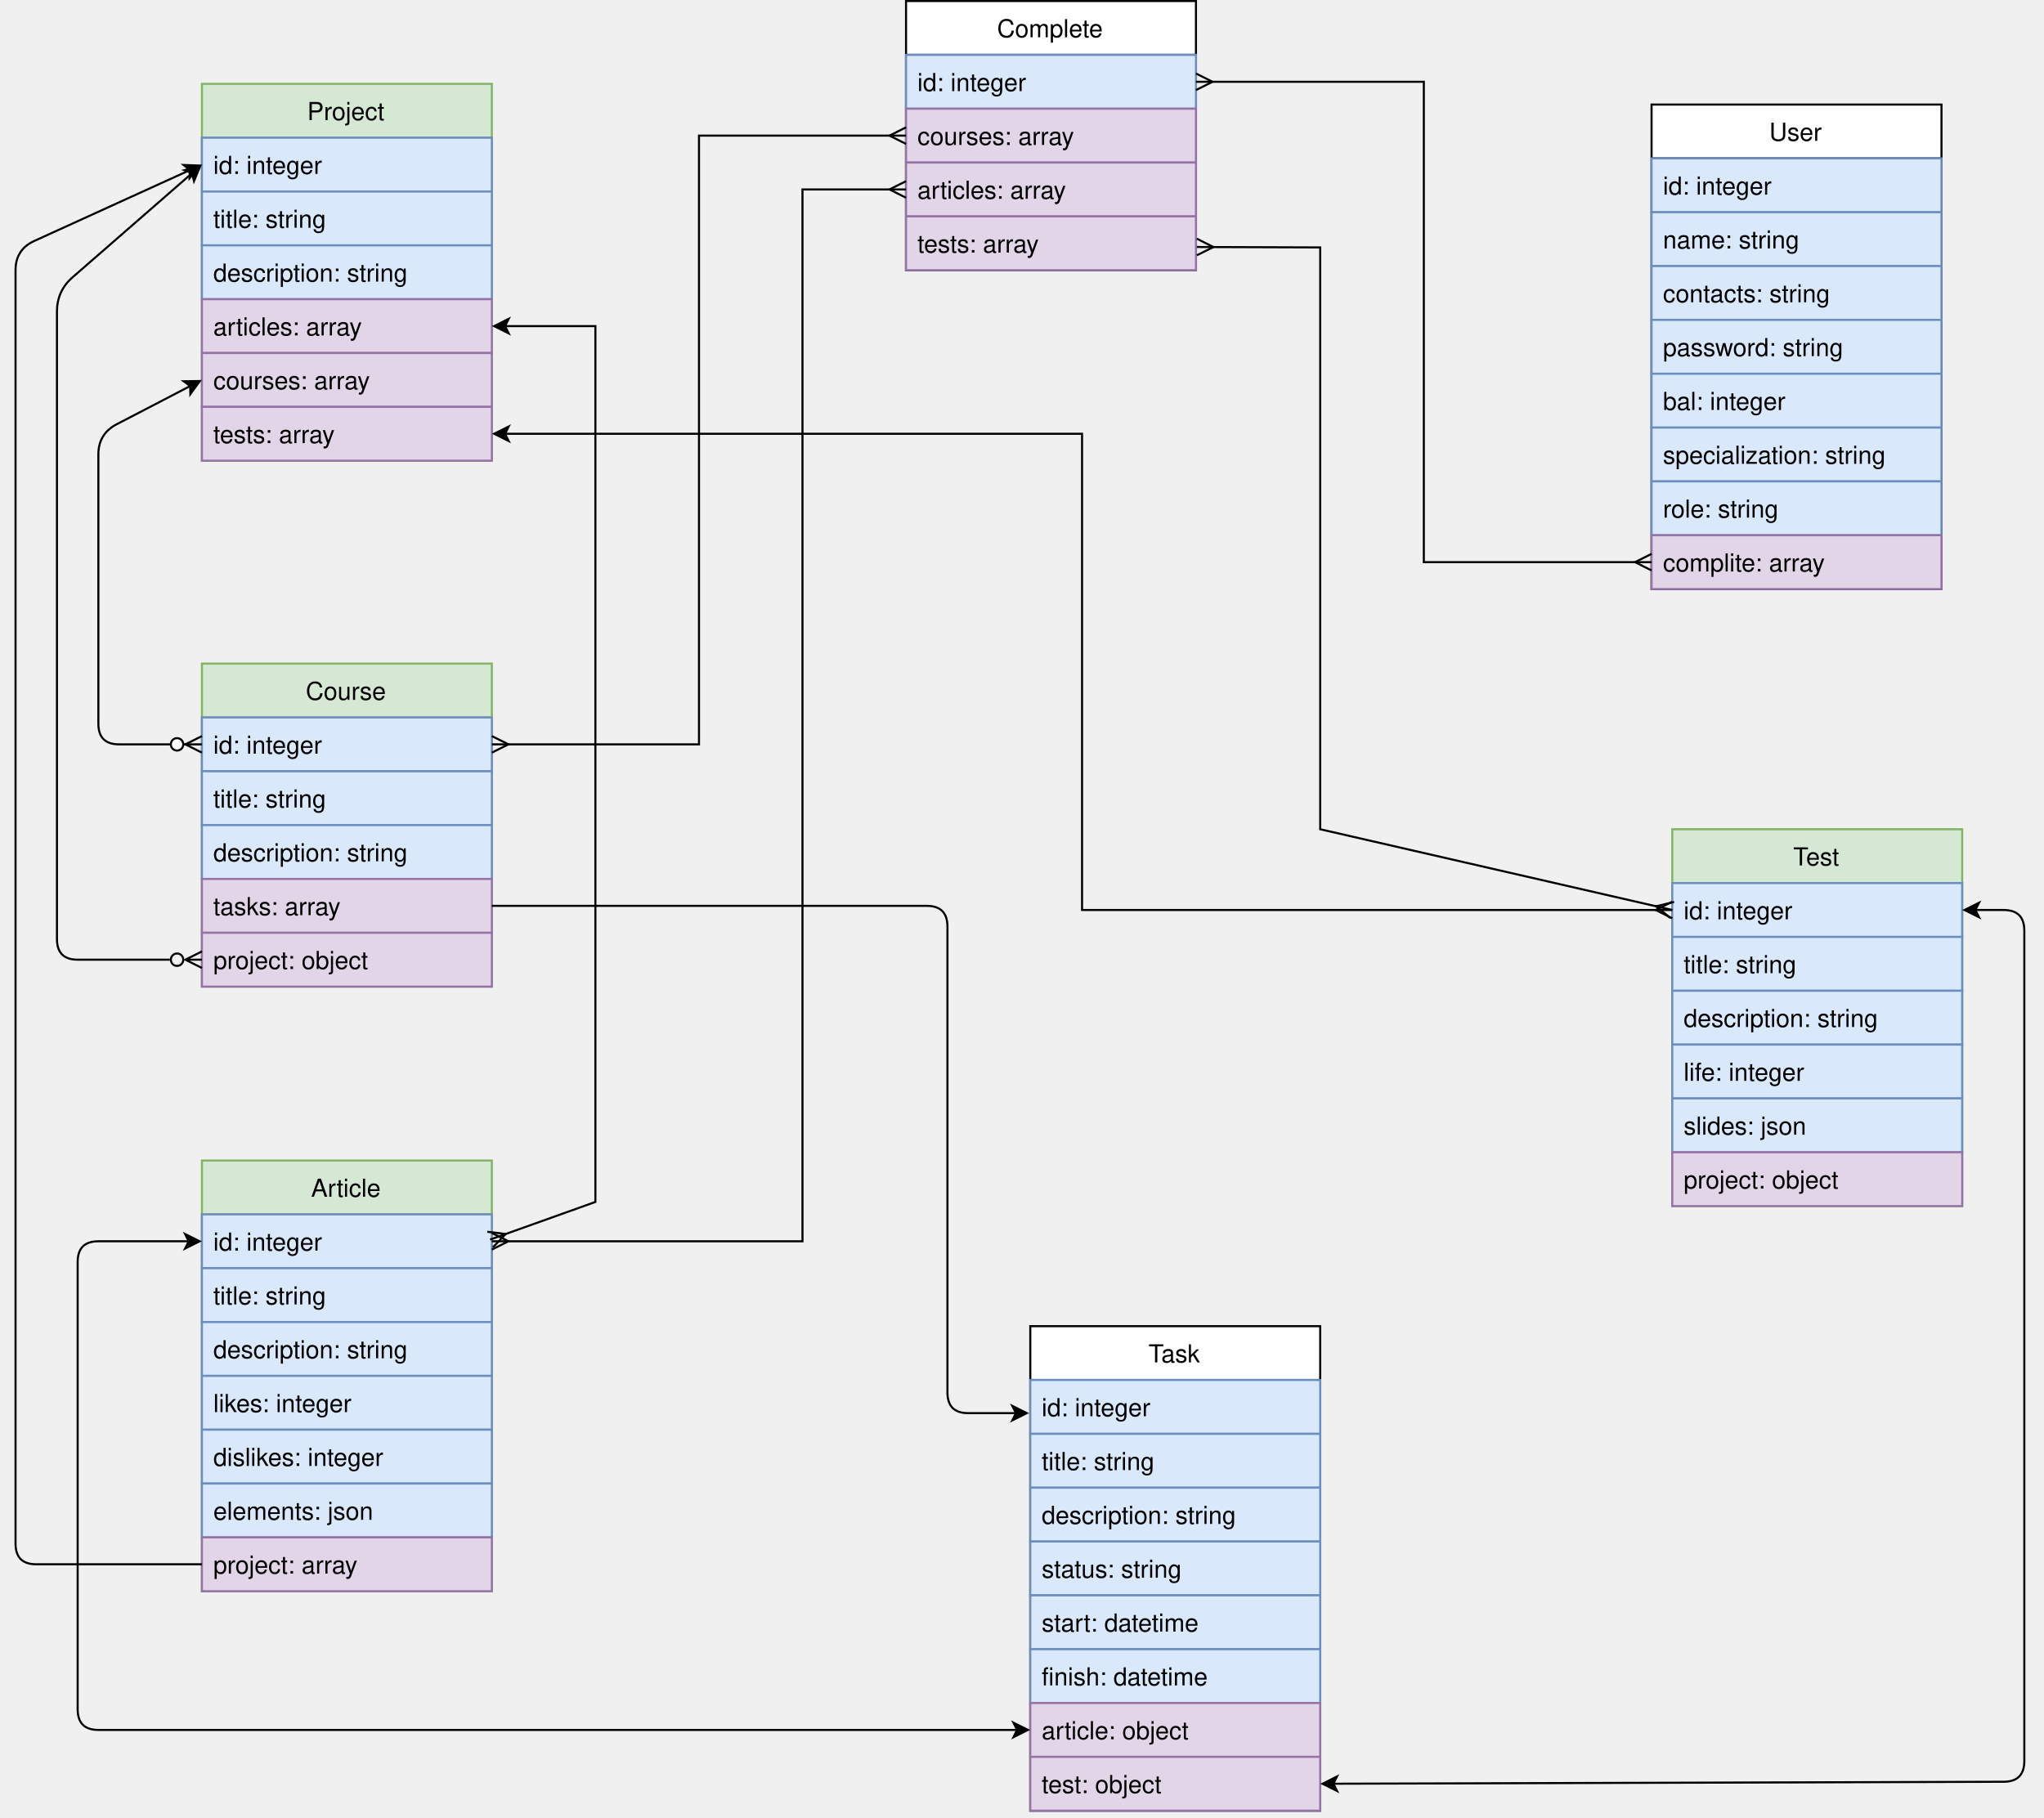
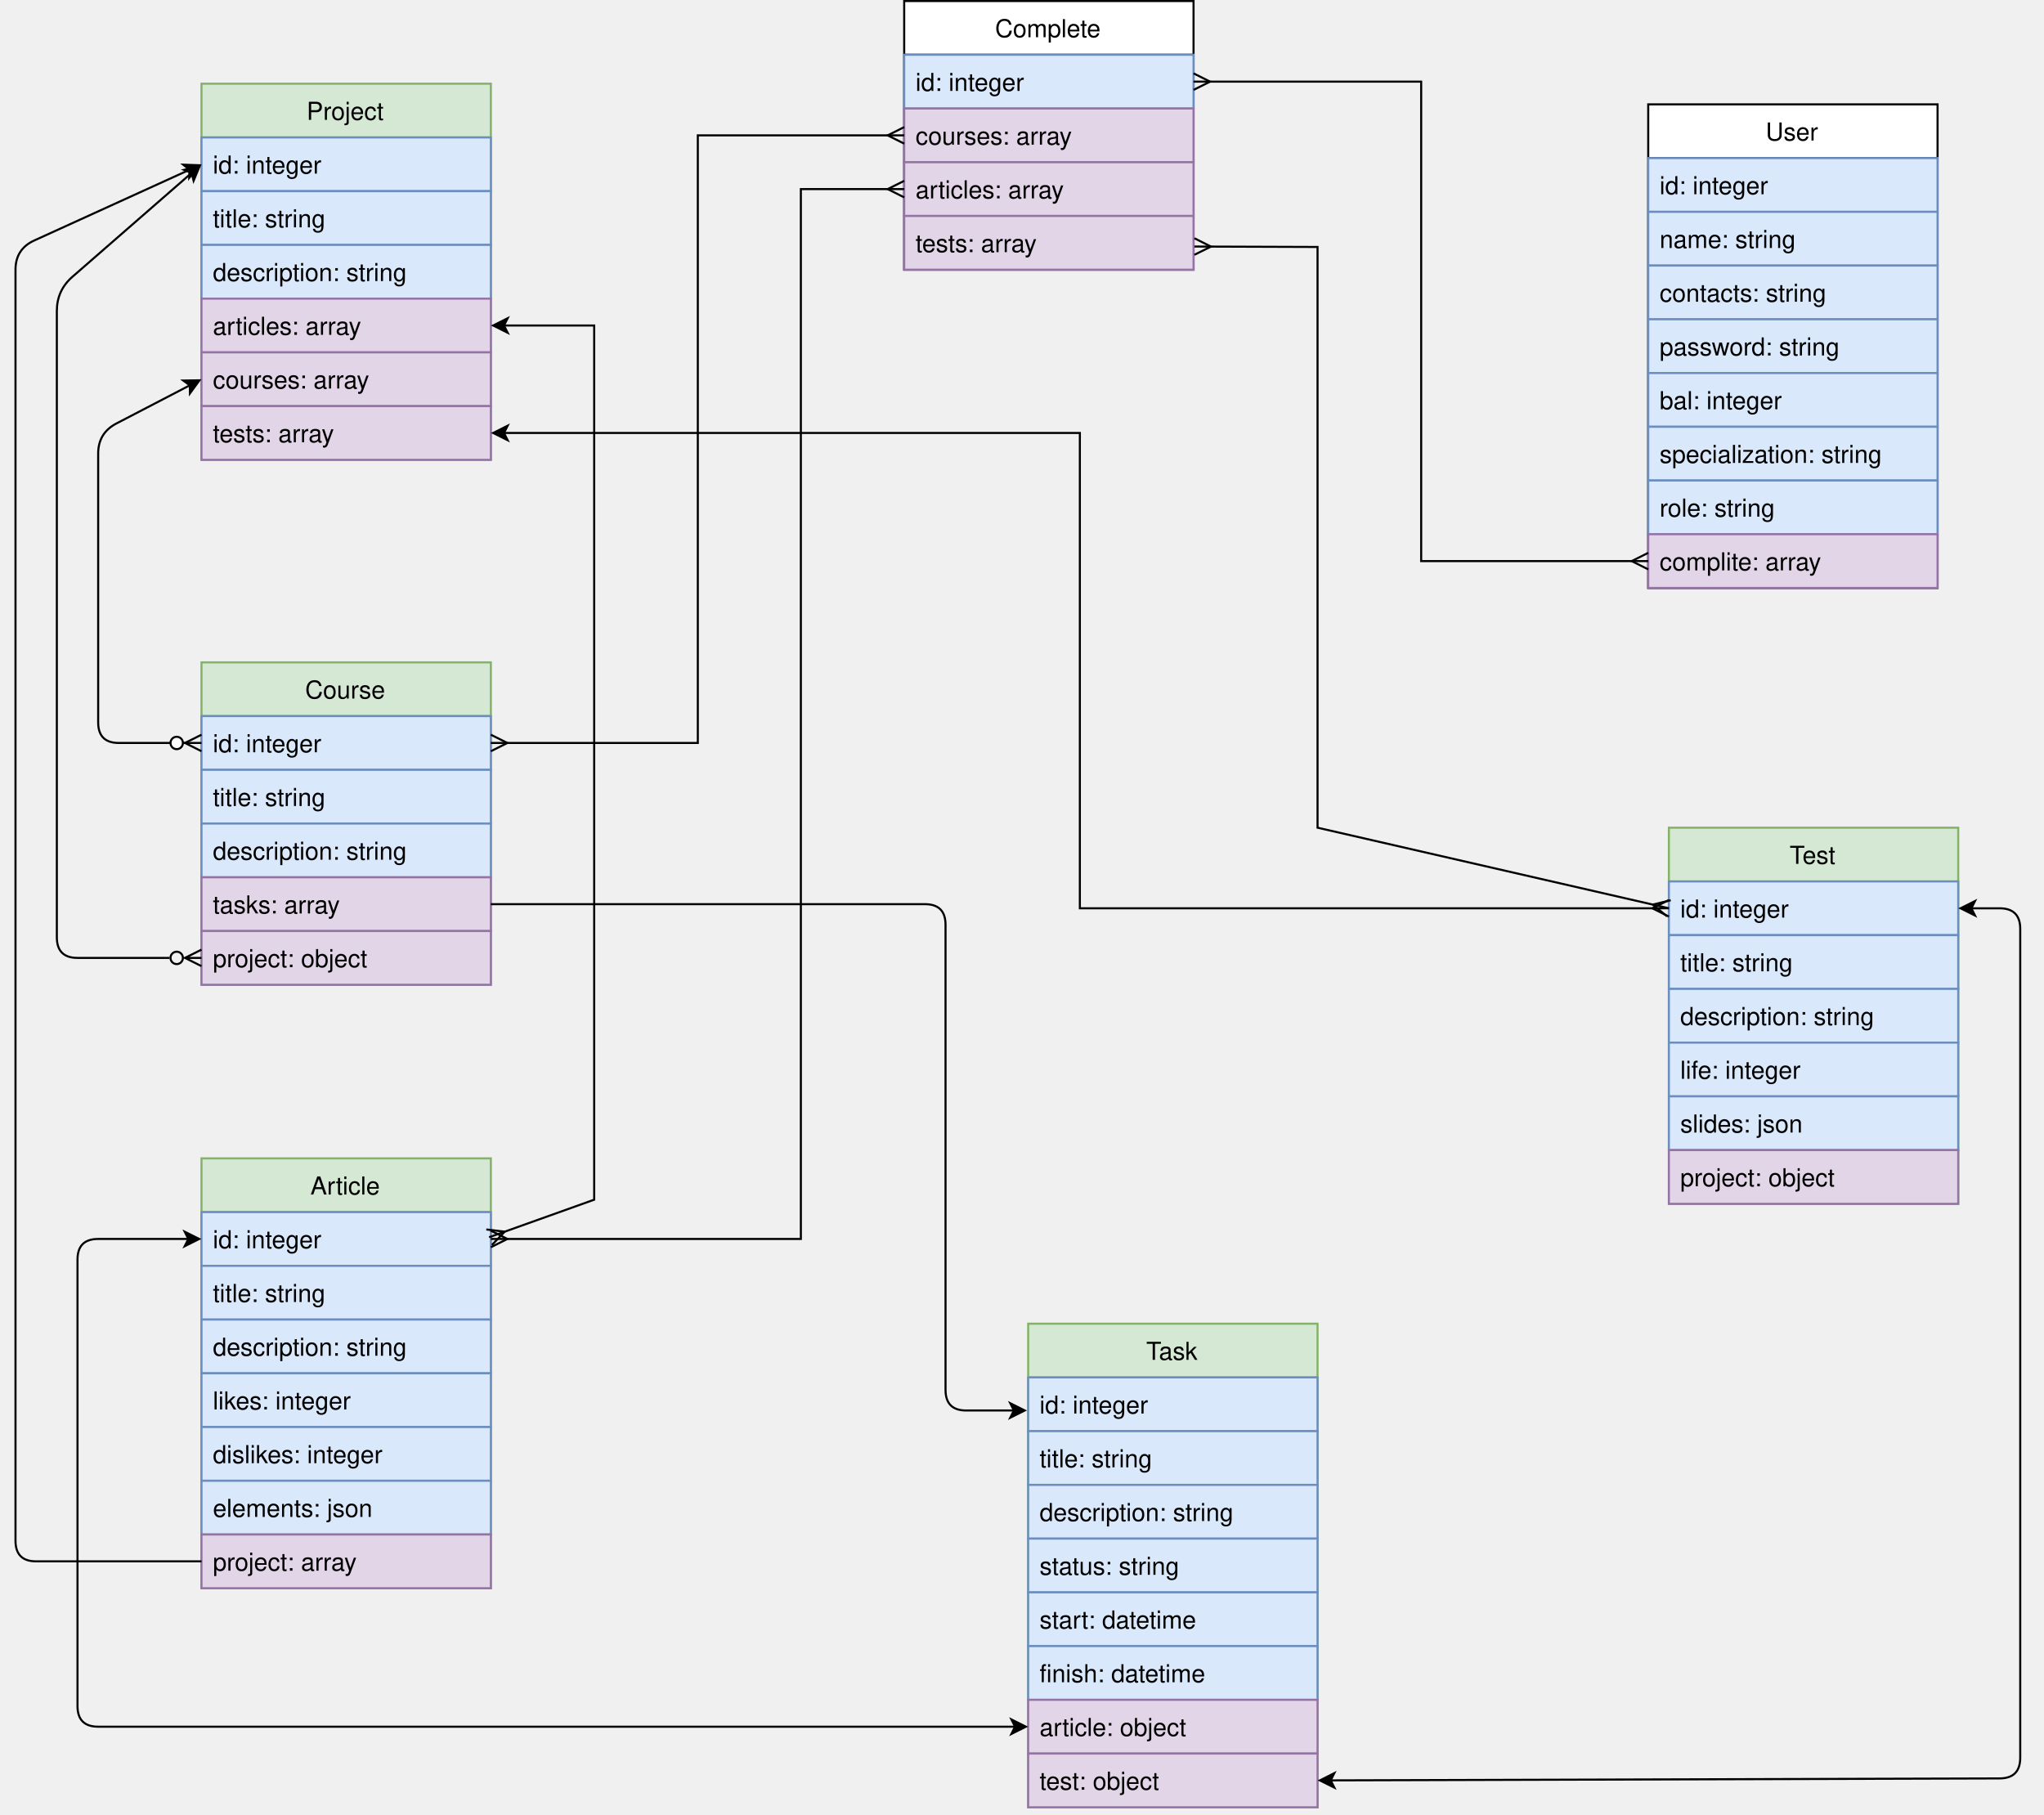
- <svg xmlns="http://www.w3.org/2000/svg" version="1.1" width="987px" height="878px" viewBox="-0.5 -0.5 987 878" content="&lt;mxfile host=&quot;app.diagrams.net&quot; modified=&quot;2021-12-03T23:14:55.544Z&quot; agent=&quot;5.0 (Windows NT 10.0; Win64; x64) AppleWebKit/537.36 (KHTML, like Gecko) Chrome/96.0.466.55 Safari/537.36 Edg/96.0.105.43&quot; etag=&quot;okgp3tc8XBGqEBUuLJJa&quot; version=&quot;15.8.9&quot; type=&quot;device&quot;&gt;&lt;diagram id=&quot;tVn2Dink_g1D8hjqNx3F&quot; name=&quot;Страница 1&quot;&gt;7Z1tc+ooFMc/jS/byfPDy9b23p3ZdqZ72929+xITVNoY3ASr9tMviRBjiJoqorfLTGeuEIiB3x845xC8Pbs/WXzPwHT8iGOY9CwjXvTsu55lmbbt03+KnOUqx/fDVcYoQzErtM54Rh+QZRosd4ZimG8UJBgnBE03MyOcpjAiG3kgy/B8s9gQJ5vfOgUjKGQ8RyARc/9GMRmzXNML1xd+g2g05l/tuc7qygTw0qwp+RjEeF7Lsu97dj/DmKw+TRZ9mBS9xztmVe/blqvVk2UwJV0qWKsK7yCZscb9mcOMPRtZ8hbnczRJQEpTt0Ockmd2xaDpaIyS+AEs8az4wpyA6I2nbsc4Qx+0PEjoJZNm0MsZYUAtb6PEc1GT3TODOS3zxFthNrIewWKj4APICX8anCRgmqNB+XxFxQnIRii9xYTgCSskdhLrt3eYEbioZbFO+w7xBJJsSYuwq0HIADIJV0DnNUE4LG9c04JlMykAJsJRde81JvqBkWqnZgvUiis3RYmUwFELQNosUvZ/ht9gHyc4K/NtLwrgYFhgRUlSy48BDIYRzQcJGqU0L4HD4gZFDyE6Em5YNsHT4rZTEKF09FCWuXPWOT9Yw4ssTOsOk1LsYxTHMC34YQIIGFRimmLagLJj3Fv6R/uvb1y7PZc+Up+mzXWa/hXFM9LHKW0VQCVKSJUwh4UaWiBbnSFzqF5Hpt7xSB0BaQomcAWVto/2pWYqg6lrqWPK16sa1KiY66KiOzRYuWD9QB3YxUsQPYfzv+a/jwf/Dh77wY8wu6q+rYZ7CvJ8jrNY45aN2zScs/M2Bd6DwtLR67Bs1nZX40oCa1eAmk9hhGj/fwCCcKqHsnS8rkI7yxPwZjjRdpZ8qIFCQytosbMm0wQRBpY6/WDZmWvo+TbwRK7QjF3o/8+5WoZCO8sUV9iboq9p33ztCEVzRnFhEDttWg2sge15cmIaZiOm4XdedrkmjmIthqJ0UGP/ADa7Yz5DVMMUI1UEEb3engCr0sCGGK2KYR5laKot5JPAVRncMEUPKEFvMNdzsXyuSqMYpuj7xCjXbE/FVmXUwhItZZjACUx5qPk1pxOzBisFrMp4hSn6ttMMv5bb2tq1lQxWZczCEU3jPp5luXZtFbi2Tthxbq7G+lGoRXNZu7b7B3A1Qi7StXVEM1m7tqfBqtK1dVqMZO3anhCuStfW8cUxC/K3XJtSsqkqdWydPTYyHpSfNVkpZFW6tZ5oJD8xstpKPrmVXL3AttdK5o7TUay1lXzICPYu2kr2tJWsCqtKK9nTVrJauCqtZE80p8DqrQttKEsHq9RQ9tteSC9ijhqsfLBK7eRQXGZpUzRW+VhVbv74loD1BeRvX9z3keDJuA1PJujqyUg5nufr83mHDMZK7Rfpyfiie6o9mdNgVenJ+KKDqj2ZU8JV6cn4optKlzgy08cv5XNV68iILmppu6y4xoBAgibimxSa7EFkVXoyvrhFN0Qpysca7SnQKvVmRCeVxZX0Np18skrP34lxJVI2RWOV7fGoPH4XilhfiqZ87fDDWbZeQ2MzYOH6HddcKVuvofj2uA5Y7B++1fi4yIBFKAYPdcDiNFhVBixCMbioAxanhKsyYBGKAYsEDaGeiuVjVRqvCEWvNk9WP2KpD2fJxaoyWBGKewL6xdOTkVV67I6b8DVsMB5B7tukuHR3xmTCnRfasmz5k3VdmfinSNAOYsm7Rf3i3ZKnFoj8rH2u1aKpdaUiweuUjtJN8Uu2NCNKQJ6jiGd/Qwl/pK1+SY5nWcRaxaMytO4I8mLMnilavBNNBhNA0DvcuHtbv5dVb1bvIVQFmMDWd34qMtZOUTWWqynbcOsQ91bw2XsRa+irR1hLoGpLR1X4F6yKTrj5edI6bv7m7blxN3zg0NpDu1GezynyaIcXTHtjDrj/8QEz/IIfQbpsTASdleFcsDKsTdKebe9WRqO82/wV7D3lbVOykuyDV5Mr49ownE05eeZeQRWpJ5gh+pAwa6jMlD2n8GNVdeXwd2DOrBzXbSjH8HcqoVk+YK69PCUcvIKYh80pn6Et067gewJ1UfA447mnE8NvGhb2ngmiWcMzJFsW3JC9/LVmuy5gGm9ZkOiVT9ulLfpxLmQ5chrLhR/uVo/TXI7kiucP/8oxntKb9xfz4V8rdsEreblqU1SGZ2kMY0aV+mtjPMIpSB5w4TmWbF4hIUu2BwNmBG8T3XUYNlYlxwsOWZUO0dakqarjlreGnPZK02uxlFYuk2ol2kFDidbu5a1Z3nflGjpblLjb+lnr8H6deytRq5+bIKUJ8kBxtfjj4bHTXNewxxZ+bT9VM5kmdBQLYL/WXnCvPUbVAnHrzq7bDGJ03tnlFU8AVB+17Rqz3MN+14C5iF3g9gd0xQ1/fRBMqQZUbhlv0YA4CehjnmpFoHJreYsIWn6gWR8cVKcApbvQWyTg/rLWeWV4NwPepzLOd5tTdZM9OKvF7u6OMp6a6SdDlZfIlFtIYvjpfFADAerRyGR1/bFR6s/vc0rC3DJ0zxPKcRqhGcsz65LZW172Xnd7f3mdwtS//OpQxRKvDcPelCbt5l3iLBLNEKdUwdqiYI8ODx0kWL8R2LCC3VHwZnn+ivuBgqXJ9X+TvCq+/t+m7fv/AA==&lt;/diagram&gt;&lt;/mxfile&gt;">
+ <svg xmlns="http://www.w3.org/2000/svg" version="1.1" width="989px" height="878px" viewBox="-0.5 -0.5 989 878" content="&lt;mxfile host=&quot;app.diagrams.net&quot; modified=&quot;2021-12-03T23:58:54.920Z&quot; agent=&quot;5.0 (Windows NT 10.0; Win64; x64) AppleWebKit/537.36 (KHTML, like Gecko) Chrome/96.0.466.55 Safari/537.36 Edg/96.0.105.43&quot; etag=&quot;3VVVl46L4mATNhA2r6b-&quot; version=&quot;15.8.9&quot; type=&quot;device&quot;&gt;&lt;diagram id=&quot;tVn2Dink_g1D8hjqNx3F&quot; name=&quot;Страница 1&quot;&gt;7Z1dc+I2FIZ/TS6z4++Py4RktzNNZtJN2m4vhS1AibGoLQLk11e2JbAtAw4IwW41k5mNjmVi6XklnXNksVf2YLr8loHZ5BHHMLmyjHh5Zd9dWZZtWzb9p7CsKotl2H5lGWcormzmxvCMPiAzGsw6RzHMGxUJxglBs6YxwmkKI9KwgSzDi2a1EU6af3UGxlAwPEcgEa1/o5hMmNVznc2F3yAaT/ifNr2wujIFvDZrSj4BMV7UTPb9lT3IMCbVb9PlACZF9/GOqe77uuXq+skymJI+N1jVDe8gmbPG/ZnDjD0bWfEW5ws0TUBKS7cjnJJndsWg5WiCkvgBrPC8+IM5AdEbL91OcIY+aH2Q0EsmNdDLGWFALa9R47m4k31mBnNa54m3wmyZHsGyUfEB5IQ/DU4SMMvRsHy+4sYpyMYovcWE4CmrJHYS67d3mBG4rJlYp32DeApJtqJV+FXTZl3HRGyGQVVe1BThMMqTmhgsm6kEMBWO1x++4UR/Yai6sdkCtuLKTVEjJXDcQZC2i5QAMvwGBzjBWWm3vSiAw1HBFSVJzR4DGIwiagcJGqfUlsBR8QFFFyE6FG6YmeBZ8bEzEKF0/FDWuXM2lu+s4YUJ03tHSan2CYpjmBYAMQEEDNdqmmHagLJj3Fv6Q/tvYHxxr1z6SANaNjdl+lNUz8gAp7RVAJUsIZXCAhZy6KBs9abMZyavJ1PveKSOgDQFU1hBpe2jfamZymDqWuqY8gWrBjUqJruo6A4NVi5Yv+8ELAHs8iWInsPFX4vfJ8N/h4+D4HuYXa//Wg33DOT5Amexxi0bt2k4Z+dtCryHhauj12HZrG1DHWtXgJrPYIRo/38AgnCqh7J0vK5CP8sT8GY40X6WfKiBQkcr6PCzprMEEQaWRv1g1Ztr6Pk28ESu0Ixd6P/PuVqGQj/LFFfYm6Kvad/82imK9oziwiB2urQaWEPb8+QkNZxWTsPvjZpXPIq1mIvSSY39A9jsj/kMWQ1TzFQRRPR6ewKsShMbYrYqhnmUoZn2kE8CV2VywxQjoAS9wVzPxfK5Ks1imGLsE6Ncsz0VW5VZC0v0lGECpzDlqebXnE7MGqwUsCrzFaYY284y/Frua+vQVjJYlTkLR3SNB3ie5Tq0VRDaOl5Ph2o91o9CLbrLOrTdP4DXI+QiQ1tHdJN1aHsarCpDW6fDSdah7QnhqgxtHV8csyB/y7UrJZuq0sDW2eMj42H5uyYrhazKsNYTneQnRlZ7ySf3ks2gr5fMA6ejWGsv+ZAR7F20l+xpL1kVVpVesqe9ZLVwVXrJnuhOgeqtC+0oSwer1FH2u15IL3KOGqx8sEr95FBcZmlTNFb5WFVu/viWgPUF5G869rmSHvsE7Zff+sY+Ug70+fpE3yHDdz0+LjL28cWAVsc+p8GqMvbxxZBWxz6nhKsy9vHFwJYuimSuD2zK56o29BGD2tLbqbjGgECCpuK7F5rsQWRVxj6+uKk3QinKJxrtKdAqjX/EsJZlovTGnnyySk/siZkoUjZFY5Ud8ag8sBeKWF+KpuiEhfSEhWk6zYyF66jcrQ3FF851xmL/+F0PkIvMWIRivlFnLE6DVWXGIhSzizpjcUq4KjMWoZixSNAI6qlYPlalCYtQDGvzpPriS32eSy5WldmKUNwU0O+qnoys0pN63IevYYPxGPLgJsVlvDMhUx690JZlqx+s68rCP0WBdhAr3i3rF+9WvLRE5Eft99pdtLS5qSjwe8pI6ab49ltqiBKQ5yji5q8o4Y+0NTDJ8TyLWKt4WobeO4a8GvNnihbvRJPBBBD0Dhuf3tXv5a031asL6wpMYJtPfioMm6jI5gEyU0AY2HWGe+v77IjAhnn1BBsFrJvSUxT+BYuiF21+ArVOm7+re27arRA4NPbQbtXnr7rJox1eMO3GFHD//QNm+AU/gnTVmgd6K8O5YGV4TdIeOw28VRmt+k4YfKq+FUhWkn3wYnJtfDEMpyknz9wrqKL0BDNEHxJmLZWZsucUfhCrrhz+DsyZleOHTbJu4O5UQrt+YBuSlXDwCmIeNqd8hrZMt4LvCdRFwdOMZxYFHY5NyqZh7J4ghDvcQLJnwf3Yy19rtusCpvGWBYle+bRb2qEf50KWo6ApBtv1d6qnXd815IrnD//aMZ7Sm/cX8+FfK3bBK3m57lJUhudpDGNGlYZrEzzGKUgecBE4lmxeISErtgcD5gRvE92XMGytSsW3MBywKh2irWlbVcctby057ZWm1+EpVfODaiV6VkuJxu7lrV3ft+Q6OluUuNv72ejwfmO9lajVz02Q0gR5oLg6wvHw2Gmub9ZjC7+uL7eZzhI6igWwv9Ze8FV3iqoD4tadXb+VkzB7b+zyROYJgOrDuX1TlnvY7xowF7EJ3P2Arrjfr4+OKdWAyh3jLRoQJwF9MFStCFTuLG8RQcdXOuujhuoUoHQTeosE3J/WO1873u2E96mc893uVN1lD87qsbu7s4ynZvrJVOUlMuUekph+Oh/UQIB6NDJZXX9slvrz+5ySMHcM3fOkcvxWaoaup3XJ7K0ve6+7u7+8Xmnqn351WOcSvxiG3ZSmF+4UZ1FopzilCtYWBXt0euggwYatxIbl7c6Ct+vzN9wPFCwtbv5n5ar65n+otu//Aw==&lt;/diagram&gt;&lt;/mxfile&gt;">
  <defs>
    <clipPath id="mx-clip-801-81-132-26-0">
      <rect x="801" y="81" width="132" height="26" />
    </clipPath>
    <clipPath id="mx-clip-801-107-132-26-0">
      <rect x="801" y="107" width="132" height="26" />
    </clipPath>
    <clipPath id="mx-clip-801-133-132-26-0">
      <rect x="801" y="133" width="132" height="26" />
    </clipPath>
    <clipPath id="mx-clip-801-159-132-26-0">
      <rect x="801" y="159" width="132" height="26" />
    </clipPath>
    <clipPath id="mx-clip-801-185-132-26-0">
      <rect x="801" y="185" width="132" height="26" />
    </clipPath>
    <clipPath id="mx-clip-801-211-132-26-0">
      <rect x="801" y="211" width="132" height="26" />
    </clipPath>
    <clipPath id="mx-clip-801-237-132-26-0">
      <rect x="801" y="237" width="132" height="26" />
    </clipPath>
    <clipPath id="mx-clip-801-263-132-26-0">
      <rect x="801" y="263" width="132" height="26" />
    </clipPath>
    <clipPath id="mx-clip-101-591-132-26-0">
      <rect x="101" y="591" width="132" height="26" />
    </clipPath>
    <clipPath id="mx-clip-101-617-132-26-0">
      <rect x="101" y="617" width="132" height="26" />
    </clipPath>
    <clipPath id="mx-clip-101-643-132-26-0">
      <rect x="101" y="643" width="132" height="26" />
    </clipPath>
    <clipPath id="mx-clip-101-669-132-26-0">
      <rect x="101" y="669" width="132" height="26" />
    </clipPath>
    <clipPath id="mx-clip-101-695-132-26-0">
      <rect x="101" y="695" width="132" height="26" />
    </clipPath>
    <clipPath id="mx-clip-101-721-132-26-0">
      <rect x="101" y="721" width="132" height="26" />
    </clipPath>
    <clipPath id="mx-clip-101-747-132-26-0">
      <rect x="101" y="747" width="132" height="26" />
    </clipPath>
    <clipPath id="mx-clip-101-351-132-26-0">
      <rect x="101" y="351" width="132" height="26" />
    </clipPath>
    <clipPath id="mx-clip-101-377-132-26-0">
      <rect x="101" y="377" width="132" height="26" />
    </clipPath>
    <clipPath id="mx-clip-101-403-132-26-0">
      <rect x="101" y="403" width="132" height="26" />
    </clipPath>
    <clipPath id="mx-clip-101-429-132-26-0">
      <rect x="101" y="429" width="132" height="26" />
    </clipPath>
    <clipPath id="mx-clip-101-455-132-26-0">
      <rect x="101" y="455" width="132" height="26" />
    </clipPath>
    <clipPath id="mx-clip-101-71-132-26-0">
      <rect x="101" y="71" width="132" height="26" />
    </clipPath>
    <clipPath id="mx-clip-101-97-132-26-0">
      <rect x="101" y="97" width="132" height="26" />
    </clipPath>
    <clipPath id="mx-clip-101-123-132-26-0">
      <rect x="101" y="123" width="132" height="26" />
    </clipPath>
    <clipPath id="mx-clip-101-149-132-26-0">
      <rect x="101" y="149" width="132" height="26" />
    </clipPath>
    <clipPath id="mx-clip-101-175-132-26-0">
      <rect x="101" y="175" width="132" height="26" />
    </clipPath>
    <clipPath id="mx-clip-101-201-132-26-0">
      <rect x="101" y="201" width="132" height="26" />
    </clipPath>
    <clipPath id="mx-clip-501-671-132-26-0">
      <rect x="501" y="671" width="132" height="26" />
    </clipPath>
    <clipPath id="mx-clip-501-697-132-26-0">
      <rect x="501" y="697" width="132" height="26" />
    </clipPath>
    <clipPath id="mx-clip-501-723-132-26-0">
      <rect x="501" y="723" width="132" height="26" />
    </clipPath>
    <clipPath id="mx-clip-501-749-132-26-0">
      <rect x="501" y="749" width="132" height="26" />
    </clipPath>
    <clipPath id="mx-clip-501-775-132-26-0">
      <rect x="501" y="775" width="132" height="26" />
    </clipPath>
    <clipPath id="mx-clip-501-801-132-26-0">
      <rect x="501" y="801" width="132" height="26" />
    </clipPath>
    <clipPath id="mx-clip-501-827-132-26-0">
      <rect x="501" y="827" width="132" height="26" />
    </clipPath>
    <clipPath id="mx-clip-501-853-132-26-0">
      <rect x="501" y="853" width="132" height="26" />
    </clipPath>
    <clipPath id="mx-clip-811-431-132-26-0">
      <rect x="811" y="431" width="132" height="26" />
    </clipPath>
    <clipPath id="mx-clip-811-457-132-26-0">
      <rect x="811" y="457" width="132" height="26" />
    </clipPath>
    <clipPath id="mx-clip-811-483-132-26-0">
      <rect x="811" y="483" width="132" height="26" />
    </clipPath>
    <clipPath id="mx-clip-811-509-132-26-0">
      <rect x="811" y="509" width="132" height="26" />
    </clipPath>
    <clipPath id="mx-clip-811-535-132-26-0">
      <rect x="811" y="535" width="132" height="26" />
    </clipPath>
    <clipPath id="mx-clip-811-561-132-26-0">
      <rect x="811" y="561" width="132" height="26" />
    </clipPath>
    <clipPath id="mx-clip-441-31-132-26-0">
      <rect x="441" y="31" width="132" height="26" />
    </clipPath>
    <clipPath id="mx-clip-441-57-132-26-0">
      <rect x="441" y="57" width="132" height="26" />
    </clipPath>
    <clipPath id="mx-clip-441-83-132-26-0">
      <rect x="441" y="83" width="132" height="26" />
    </clipPath>
    <clipPath id="mx-clip-441-109-132-26-0">
      <rect x="441" y="109" width="132" height="26" />
    </clipPath>
  </defs>
  <g>
    <path d="M 797 76 L 797 50 L 937 50 L 937 76" fill="rgb(255, 255, 255)" stroke="rgb(0, 0, 0)" stroke-miterlimit="10" pointer-events="all" />
    <path d="M 797 76 L 797 284 L 937 284 L 937 76" fill="none" stroke="rgb(0, 0, 0)" stroke-miterlimit="10" pointer-events="none" />
    <path d="M 797 76 L 937 76" fill="none" stroke="rgb(0, 0, 0)" stroke-miterlimit="10" pointer-events="none" />
    <g fill="rgb(0, 0, 0)" font-family="Helvetica" pointer-events="none" text-anchor="middle" font-size="12px">
      <text x="866.5" y="67.5">User</text>
    </g>
    <rect x="797" y="76" width="140" height="26" fill="#dae8fc" stroke="#6c8ebf" pointer-events="none" />
    <g fill="rgb(0, 0, 0)" font-family="Helvetica" pointer-events="none" clip-path="url(#mx-clip-801-81-132-26-0)" font-size="12px">
      <text x="802.5" y="93.5">id: integer</text>
    </g>
    <rect x="797" y="102" width="140" height="26" fill="#dae8fc" stroke="#6c8ebf" pointer-events="none" />
    <g fill="rgb(0, 0, 0)" font-family="Helvetica" pointer-events="none" clip-path="url(#mx-clip-801-107-132-26-0)" font-size="12px">
      <text x="802.5" y="119.5">name: string</text>
    </g>
    <rect x="797" y="128" width="140" height="26" fill="#dae8fc" stroke="#6c8ebf" pointer-events="none" />
    <g fill="rgb(0, 0, 0)" font-family="Helvetica" pointer-events="none" clip-path="url(#mx-clip-801-133-132-26-0)" font-size="12px">
      <text x="802.5" y="145.5">contacts: string</text>
    </g>
    <rect x="797" y="154" width="140" height="26" fill="#dae8fc" stroke="#6c8ebf" pointer-events="none" />
    <g fill="rgb(0, 0, 0)" font-family="Helvetica" pointer-events="none" clip-path="url(#mx-clip-801-159-132-26-0)" font-size="12px">
      <text x="802.5" y="171.5">password: string</text>
    </g>
    <rect x="797" y="180" width="140" height="26" fill="#dae8fc" stroke="#6c8ebf" pointer-events="none" />
    <g fill="rgb(0, 0, 0)" font-family="Helvetica" pointer-events="none" clip-path="url(#mx-clip-801-185-132-26-0)" font-size="12px">
      <text x="802.5" y="197.5">bal: integer</text>
    </g>
    <rect x="797" y="206" width="140" height="26" fill="#dae8fc" stroke="#6c8ebf" pointer-events="none" />
    <g fill="rgb(0, 0, 0)" font-family="Helvetica" pointer-events="none" clip-path="url(#mx-clip-801-211-132-26-0)" font-size="12px">
      <text x="802.5" y="223.5">specialization: string</text>
    </g>
    <rect x="797" y="232" width="140" height="26" fill="#dae8fc" stroke="#6c8ebf" pointer-events="none" />
    <g fill="rgb(0, 0, 0)" font-family="Helvetica" pointer-events="none" clip-path="url(#mx-clip-801-237-132-26-0)" font-size="12px">
      <text x="802.5" y="249.5">role: string</text>
    </g>
    <rect x="797" y="258" width="140" height="26" fill="#e1d5e7" stroke="#9673a6" pointer-events="none" />
    <g fill="rgb(0, 0, 0)" font-family="Helvetica" pointer-events="none" clip-path="url(#mx-clip-801-263-132-26-0)" font-size="12px">
      <text x="802.5" y="275.5">complite: array</text>
    </g>
    <path d="M 97 586 L 97 560 L 237 560 L 237 586" fill="#d5e8d4" stroke="#82b366" stroke-miterlimit="10" pointer-events="none" />
    <path d="M 97 586 L 97 768 L 237 768 L 237 586" fill="none" stroke="#82b366" stroke-miterlimit="10" pointer-events="none" />
    <path d="M 97 586 L 237 586" fill="none" stroke="#82b366" stroke-miterlimit="10" pointer-events="none" />
    <g fill="rgb(0, 0, 0)" font-family="Helvetica" pointer-events="none" text-anchor="middle" font-size="12px">
      <text x="166.5" y="577.5">Article</text>
    </g>
    <rect x="97" y="586" width="140" height="26" fill="#dae8fc" stroke="#6c8ebf" pointer-events="none" />
    <g fill="rgb(0, 0, 0)" font-family="Helvetica" pointer-events="none" clip-path="url(#mx-clip-101-591-132-26-0)" font-size="12px">
      <text x="102.5" y="603.5">id: integer</text>
    </g>
    <rect x="97" y="612" width="140" height="26" fill="#dae8fc" stroke="#6c8ebf" pointer-events="none" />
    <g fill="rgb(0, 0, 0)" font-family="Helvetica" pointer-events="none" clip-path="url(#mx-clip-101-617-132-26-0)" font-size="12px">
      <text x="102.5" y="629.5">title: string</text>
    </g>
    <rect x="97" y="638" width="140" height="26" fill="#dae8fc" stroke="#6c8ebf" pointer-events="none" />
    <g fill="rgb(0, 0, 0)" font-family="Helvetica" pointer-events="none" clip-path="url(#mx-clip-101-643-132-26-0)" font-size="12px">
      <text x="102.5" y="655.5">description: string</text>
    </g>
    <rect x="97" y="664" width="140" height="26" fill="#dae8fc" stroke="#6c8ebf" pointer-events="none" />
    <g fill="rgb(0, 0, 0)" font-family="Helvetica" pointer-events="none" clip-path="url(#mx-clip-101-669-132-26-0)" font-size="12px">
      <text x="102.5" y="681.5">likes: integer</text>
    </g>
    <rect x="97" y="690" width="140" height="26" fill="#dae8fc" stroke="#6c8ebf" pointer-events="none" />
    <g fill="rgb(0, 0, 0)" font-family="Helvetica" pointer-events="none" clip-path="url(#mx-clip-101-695-132-26-0)" font-size="12px">
      <text x="102.5" y="707.5">dislikes: integer</text>
    </g>
    <rect x="97" y="716" width="140" height="26" fill="#dae8fc" stroke="#6c8ebf" pointer-events="none" />
    <g fill="rgb(0, 0, 0)" font-family="Helvetica" pointer-events="none" clip-path="url(#mx-clip-101-721-132-26-0)" font-size="12px">
      <text x="102.5" y="733.5">elements: json</text>
    </g>
    <rect x="97" y="742" width="140" height="26" fill="#e1d5e7" stroke="#9673a6" pointer-events="none" />
    <g fill="rgb(0, 0, 0)" font-family="Helvetica" pointer-events="none" clip-path="url(#mx-clip-101-747-132-26-0)" font-size="12px">
      <text x="102.5" y="759.5">project: array</text>
    </g>
    <path d="M 97 346 L 97 320 L 237 320 L 237 346" fill="#d5e8d4" stroke="#82b366" stroke-miterlimit="10" pointer-events="none" />
    <path d="M 97 346 L 97 476 L 237 476 L 237 346" fill="none" stroke="#82b366" stroke-miterlimit="10" pointer-events="none" />
    <path d="M 97 346 L 237 346" fill="none" stroke="#82b366" stroke-miterlimit="10" pointer-events="none" />
    <g fill="rgb(0, 0, 0)" font-family="Helvetica" pointer-events="none" text-anchor="middle" font-size="12px">
      <text x="166.5" y="337.5">Course</text>
    </g>
    <rect x="97" y="346" width="140" height="26" fill="#dae8fc" stroke="#6c8ebf" pointer-events="none" />
    <g fill="rgb(0, 0, 0)" font-family="Helvetica" pointer-events="none" clip-path="url(#mx-clip-101-351-132-26-0)" font-size="12px">
      <text x="102.5" y="363.5">id: integer</text>
    </g>
    <rect x="97" y="372" width="140" height="26" fill="#dae8fc" stroke="#6c8ebf" pointer-events="none" />
    <g fill="rgb(0, 0, 0)" font-family="Helvetica" pointer-events="none" clip-path="url(#mx-clip-101-377-132-26-0)" font-size="12px">
      <text x="102.5" y="389.5">title: string</text>
    </g>
    <rect x="97" y="398" width="140" height="26" fill="#dae8fc" stroke="#6c8ebf" pointer-events="none" />
    <g fill="rgb(0, 0, 0)" font-family="Helvetica" pointer-events="none" clip-path="url(#mx-clip-101-403-132-26-0)" font-size="12px">
      <text x="102.5" y="415.5">description: string</text>
    </g>
    <rect x="97" y="424" width="140" height="26" fill="#e1d5e7" stroke="#9673a6" pointer-events="none" />
    <g fill="rgb(0, 0, 0)" font-family="Helvetica" pointer-events="none" clip-path="url(#mx-clip-101-429-132-26-0)" font-size="12px">
      <text x="102.5" y="441.5">tasks: array</text>
    </g>
    <rect x="97" y="450" width="140" height="26" fill="#e1d5e7" stroke="#9673a6" pointer-events="none" />
    <g fill="rgb(0, 0, 0)" font-family="Helvetica" pointer-events="none" clip-path="url(#mx-clip-101-455-132-26-0)" font-size="12px">
      <text x="102.5" y="467.5">project: object</text>
    </g>
    <path d="M 97 66 L 97 40 L 237 40 L 237 66" fill="#d5e8d4" stroke="#82b366" stroke-miterlimit="10" pointer-events="none" />
    <path d="M 97 66 L 97 222 L 237 222 L 237 66" fill="none" stroke="#82b366" stroke-miterlimit="10" pointer-events="none" />
    <path d="M 97 66 L 237 66" fill="none" stroke="#82b366" stroke-miterlimit="10" pointer-events="none" />
    <g fill="rgb(0, 0, 0)" font-family="Helvetica" pointer-events="none" text-anchor="middle" font-size="12px">
      <text x="166.5" y="57.5">Project</text>
    </g>
    <rect x="97" y="66" width="140" height="26" fill="#dae8fc" stroke="#6c8ebf" pointer-events="none" />
    <g fill="rgb(0, 0, 0)" font-family="Helvetica" pointer-events="none" clip-path="url(#mx-clip-101-71-132-26-0)" font-size="12px">
      <text x="102.5" y="83.5">id: integer</text>
    </g>
    <rect x="97" y="92" width="140" height="26" fill="#dae8fc" stroke="#6c8ebf" pointer-events="none" />
    <g fill="rgb(0, 0, 0)" font-family="Helvetica" pointer-events="none" clip-path="url(#mx-clip-101-97-132-26-0)" font-size="12px">
      <text x="102.5" y="109.5">title: string</text>
    </g>
    <rect x="97" y="118" width="140" height="26" fill="#dae8fc" stroke="#6c8ebf" pointer-events="none" />
    <g fill="rgb(0, 0, 0)" font-family="Helvetica" pointer-events="none" clip-path="url(#mx-clip-101-123-132-26-0)" font-size="12px">
      <text x="102.5" y="135.5">description: string</text>
    </g>
    <rect x="97" y="144" width="140" height="26" fill="#e1d5e7" stroke="#9673a6" pointer-events="none" />
    <g fill="rgb(0, 0, 0)" font-family="Helvetica" pointer-events="none" clip-path="url(#mx-clip-101-149-132-26-0)" font-size="12px">
      <text x="102.5" y="161.5">articles: array</text>
    </g>
    <rect x="97" y="170" width="140" height="26" fill="#e1d5e7" stroke="#9673a6" pointer-events="none" />
    <g fill="rgb(0, 0, 0)" font-family="Helvetica" pointer-events="none" clip-path="url(#mx-clip-101-175-132-26-0)" font-size="12px">
      <text x="102.5" y="187.5">courses: array</text>
    </g>
    <rect x="97" y="196" width="140" height="26" fill="#e1d5e7" stroke="#9673a6" pointer-events="none" />
    <g fill="rgb(0, 0, 0)" font-family="Helvetica" pointer-events="none" clip-path="url(#mx-clip-101-201-132-26-0)" font-size="12px">
      <text x="102.5" y="213.5">tests: array</text>
    </g>
-     <path d="M 497 666 L 497 640 L 637 640 L 637 666" fill="rgb(255, 255, 255)" stroke="rgb(0, 0, 0)" stroke-miterlimit="10" pointer-events="none" />
-     <path d="M 497 666 L 497 874 L 637 874 L 637 666" fill="none" stroke="rgb(0, 0, 0)" stroke-miterlimit="10" pointer-events="none" />
-     <path d="M 497 666 L 637 666" fill="none" stroke="rgb(0, 0, 0)" stroke-miterlimit="10" pointer-events="none" />
+     <path d="M 497 666 L 497 640 L 637 640 L 637 666" fill="#d5e8d4" stroke="#82b366" stroke-miterlimit="10" pointer-events="none" />
+     <path d="M 497 666 L 497 874 L 637 874 L 637 666" fill="none" stroke="#82b366" stroke-miterlimit="10" pointer-events="none" />
+     <path d="M 497 666 L 637 666" fill="none" stroke="#82b366" stroke-miterlimit="10" pointer-events="none" />
    <g fill="rgb(0, 0, 0)" font-family="Helvetica" pointer-events="none" text-anchor="middle" font-size="12px">
      <text x="566.5" y="657.5">Task</text>
    </g>
    <rect x="497" y="666" width="140" height="26" fill="#dae8fc" stroke="#6c8ebf" pointer-events="none" />
    <g fill="rgb(0, 0, 0)" font-family="Helvetica" pointer-events="none" clip-path="url(#mx-clip-501-671-132-26-0)" font-size="12px">
      <text x="502.5" y="683.5">id: integer</text>
    </g>
    <rect x="497" y="692" width="140" height="26" fill="#dae8fc" stroke="#6c8ebf" pointer-events="none" />
    <g fill="rgb(0, 0, 0)" font-family="Helvetica" pointer-events="none" clip-path="url(#mx-clip-501-697-132-26-0)" font-size="12px">
      <text x="502.5" y="709.5">title: string</text>
    </g>
    <rect x="497" y="718" width="140" height="26" fill="#dae8fc" stroke="#6c8ebf" pointer-events="none" />
    <g fill="rgb(0, 0, 0)" font-family="Helvetica" pointer-events="none" clip-path="url(#mx-clip-501-723-132-26-0)" font-size="12px">
      <text x="502.5" y="735.5">description: string</text>
    </g>
    <rect x="497" y="744" width="140" height="26" fill="#dae8fc" stroke="#6c8ebf" pointer-events="none" />
    <g fill="rgb(0, 0, 0)" font-family="Helvetica" pointer-events="none" clip-path="url(#mx-clip-501-749-132-26-0)" font-size="12px">
      <text x="502.5" y="761.5">status: string</text>
    </g>
    <rect x="497" y="770" width="140" height="26" fill="#dae8fc" stroke="#6c8ebf" pointer-events="none" />
    <g fill="rgb(0, 0, 0)" font-family="Helvetica" pointer-events="none" clip-path="url(#mx-clip-501-775-132-26-0)" font-size="12px">
      <text x="502.5" y="787.5">start: datetime</text>
    </g>
    <rect x="497" y="796" width="140" height="26" fill="#dae8fc" stroke="#6c8ebf" pointer-events="none" />
    <g fill="rgb(0, 0, 0)" font-family="Helvetica" pointer-events="none" clip-path="url(#mx-clip-501-801-132-26-0)" font-size="12px">
      <text x="502.5" y="813.5">finish: datetime</text>
    </g>
    <rect x="497" y="822" width="140" height="26" fill="#e1d5e7" stroke="#9673a6" pointer-events="none" />
    <g fill="rgb(0, 0, 0)" font-family="Helvetica" pointer-events="none" clip-path="url(#mx-clip-501-827-132-26-0)" font-size="12px">
      <text x="502.5" y="839.5">article: object</text>
    </g>
    <rect x="497" y="848" width="140" height="26" fill="#e1d5e7" stroke="#9673a6" pointer-events="none" />
    <g fill="rgb(0, 0, 0)" font-family="Helvetica" pointer-events="none" clip-path="url(#mx-clip-501-853-132-26-0)" font-size="12px">
      <text x="502.5" y="865.5">test: object</text>
    </g>
    <path d="M 807 426 L 807 400 L 947 400 L 947 426" fill="#d5e8d4" stroke="#82b366" stroke-miterlimit="10" pointer-events="none" />
    <path d="M 807 426 L 807 582 L 947 582 L 947 426" fill="none" stroke="#82b366" stroke-miterlimit="10" pointer-events="none" />
    <path d="M 807 426 L 947 426" fill="none" stroke="#82b366" stroke-miterlimit="10" pointer-events="none" />
    <g fill="rgb(0, 0, 0)" font-family="Helvetica" pointer-events="none" text-anchor="middle" font-size="12px">
      <text x="876.5" y="417.5">Test</text>
    </g>
    <rect x="807" y="426" width="140" height="26" fill="#dae8fc" stroke="#6c8ebf" pointer-events="none" />
    <g fill="rgb(0, 0, 0)" font-family="Helvetica" pointer-events="none" clip-path="url(#mx-clip-811-431-132-26-0)" font-size="12px">
      <text x="812.5" y="443.5">id: integer</text>
    </g>
    <rect x="807" y="452" width="140" height="26" fill="#dae8fc" stroke="#6c8ebf" pointer-events="none" />
    <g fill="rgb(0, 0, 0)" font-family="Helvetica" pointer-events="none" clip-path="url(#mx-clip-811-457-132-26-0)" font-size="12px">
      <text x="812.5" y="469.5">title: string</text>
    </g>
    <rect x="807" y="478" width="140" height="26" fill="#dae8fc" stroke="#6c8ebf" pointer-events="none" />
    <g fill="rgb(0, 0, 0)" font-family="Helvetica" pointer-events="none" clip-path="url(#mx-clip-811-483-132-26-0)" font-size="12px">
      <text x="812.5" y="495.5">description: string</text>
    </g>
    <rect x="807" y="504" width="140" height="26" fill="#dae8fc" stroke="#6c8ebf" pointer-events="none" />
    <g fill="rgb(0, 0, 0)" font-family="Helvetica" pointer-events="none" clip-path="url(#mx-clip-811-509-132-26-0)" font-size="12px">
      <text x="812.5" y="521.5">life: integer</text>
    </g>
    <rect x="807" y="530" width="140" height="26" fill="#dae8fc" stroke="#6c8ebf" pointer-events="none" />
    <g fill="rgb(0, 0, 0)" font-family="Helvetica" pointer-events="none" clip-path="url(#mx-clip-811-535-132-26-0)" font-size="12px">
      <text x="812.5" y="547.5">slides: json</text>
    </g>
    <rect x="807" y="556" width="140" height="26" fill="#e1d5e7" stroke="#9673a6" pointer-events="none" />
    <g fill="rgb(0, 0, 0)" font-family="Helvetica" pointer-events="none" clip-path="url(#mx-clip-811-561-132-26-0)" font-size="12px">
      <text x="812.5" y="573.5">project: object</text>
    </g>
    <path d="M 490.63 835 L 47 835 Q 37 835 37 825 L 37 609 Q 37 599 47 599 L 90.63 599" fill="none" stroke="rgb(0, 0, 0)" stroke-miterlimit="10" pointer-events="none" />
    <path d="M 495.88 835 L 488.88 838.5 L 490.63 835 L 488.88 831.5 Z" fill="rgb(0, 0, 0)" stroke="rgb(0, 0, 0)" stroke-miterlimit="10" pointer-events="none" />
    <path d="M 95.88 599 L 88.88 602.5 L 90.63 599 L 88.88 595.5 Z" fill="rgb(0, 0, 0)" stroke="rgb(0, 0, 0)" stroke-miterlimit="10" pointer-events="none" />
    <path d="M 97 755 L 17 755 Q 7 755 7 745 L 7 130 Q 7 120 16.1 115.85 L 91.2 81.64" fill="none" stroke="rgb(0, 0, 0)" stroke-miterlimit="10" pointer-events="none" />
    <path d="M 95.98 79.46 L 91.06 85.55 L 91.2 81.64 L 88.16 79.18 Z" fill="rgb(0, 0, 0)" stroke="rgb(0, 0, 0)" stroke-miterlimit="10" pointer-events="none" />
    <path d="M 81.5 463 L 37 463 Q 27 463 27 453 L 27 360 Q 27 350 27 340 L 27 150 Q 27 140 34.54 133.43 L 92.2 83.18" fill="none" stroke="rgb(0, 0, 0)" stroke-miterlimit="10" pointer-events="none" />
    <ellipse cx="85" cy="463" rx="3" ry="3" fill="none" stroke="rgb(0, 0, 0)" pointer-events="none" />
    <path d="M 97 459 L 89 463 L 97 467 M 89 463 L 97 463" fill="none" stroke="rgb(0, 0, 0)" stroke-miterlimit="10" pointer-events="none" />
    <path d="M 96.16 79.73 L 93.18 86.97 L 92.2 83.18 L 88.58 81.69 Z" fill="rgb(0, 0, 0)" stroke="rgb(0, 0, 0)" stroke-miterlimit="10" pointer-events="none" />
    <path d="M 237 437 L 447 437 Q 457 437 457 447 L 457 672 Q 457 682 467 682 L 490.07 681.99" fill="none" stroke="rgb(0, 0, 0)" stroke-miterlimit="10" pointer-events="none" />
    <path d="M 495.32 681.99 L 488.32 685.49 L 490.07 681.99 L 488.32 678.49 Z" fill="rgb(0, 0, 0)" stroke="rgb(0, 0, 0)" stroke-miterlimit="10" pointer-events="none" />
    <path d="M 643.37 860.98 L 967 860.03 Q 977 860 977 850 L 977 449 Q 977 439 967 439 L 953.37 439" fill="none" stroke="rgb(0, 0, 0)" stroke-miterlimit="10" pointer-events="none" />
    <path d="M 638.12 861 L 645.11 857.48 L 643.37 860.98 L 645.13 864.48 Z" fill="rgb(0, 0, 0)" stroke="rgb(0, 0, 0)" stroke-miterlimit="10" pointer-events="none" />
    <path d="M 948.12 439 L 955.12 435.5 L 953.37 439 L 955.12 442.5 Z" fill="rgb(0, 0, 0)" stroke="rgb(0, 0, 0)" stroke-miterlimit="10" pointer-events="none" />
    <path d="M 91.35 185.94 L 55.87 204.39 Q 47 209 47 219 L 47 349 Q 47 359 57 359 L 97 359" fill="none" stroke="rgb(0, 0, 0)" stroke-miterlimit="10" pointer-events="none" />
    <path d="M 96.01 183.52 L 91.41 189.85 L 91.35 185.94 L 88.18 183.64 Z" fill="rgb(0, 0, 0)" stroke="rgb(0, 0, 0)" stroke-miterlimit="10" pointer-events="none" />
    <ellipse cx="85" cy="359" rx="3" ry="3" fill="#ffffff" stroke="rgb(0, 0, 0)" pointer-events="none" />
    <path d="M 97 355 L 89 359 L 97 363" fill="none" stroke="rgb(0, 0, 0)" stroke-miterlimit="10" pointer-events="none" />
    <path d="M 243.37 157 L 287 157 L 287 580 L 236.16 598.17" fill="none" stroke="rgb(0, 0, 0)" stroke-miterlimit="10" pointer-events="none" />
    <path d="M 238.12 157 L 245.12 153.5 L 243.37 157 L 245.12 160.5 Z" fill="rgb(0, 0, 0)" stroke="rgb(0, 0, 0)" stroke-miterlimit="10" pointer-events="none" />
    <path d="M 237.51 601.93 L 243.69 595.48 L 234.81 594.4" fill="none" stroke="rgb(0, 0, 0)" stroke-miterlimit="10" pointer-events="none" />
    <path d="M 243.37 209 L 522 209 L 522 439 L 807 439" fill="none" stroke="rgb(0, 0, 0)" stroke-miterlimit="10" pointer-events="none" />
    <path d="M 238.12 209 L 245.12 205.5 L 243.37 209 L 245.12 212.5 Z" fill="rgb(0, 0, 0)" stroke="rgb(0, 0, 0)" stroke-miterlimit="10" pointer-events="none" />
    <path d="M 807 435 L 799 439 L 807 443" fill="none" stroke="rgb(0, 0, 0)" stroke-miterlimit="10" pointer-events="none" />
    <path d="M 437 26 L 437 0 L 577 0 L 577 26" fill="rgb(255, 255, 255)" stroke="rgb(0, 0, 0)" stroke-miterlimit="10" pointer-events="none" />
    <path d="M 437 26 L 437 130 L 577 130 L 577 26" fill="none" stroke="rgb(0, 0, 0)" stroke-miterlimit="10" pointer-events="none" />
    <path d="M 437 26 L 577 26" fill="none" stroke="rgb(0, 0, 0)" stroke-miterlimit="10" pointer-events="none" />
    <g fill="rgb(0, 0, 0)" font-family="Helvetica" pointer-events="none" text-anchor="middle" font-size="12px">
      <text x="506.5" y="17.5">Complete</text>
    </g>
    <rect x="437" y="26" width="140" height="26" fill="#dae8fc" stroke="#6c8ebf" pointer-events="none" />
    <g fill="rgb(0, 0, 0)" font-family="Helvetica" pointer-events="none" clip-path="url(#mx-clip-441-31-132-26-0)" font-size="12px">
      <text x="442.5" y="43.5">id: integer</text>
    </g>
    <rect x="437" y="52" width="140" height="26" fill="#e1d5e7" stroke="#9673a6" pointer-events="none" />
    <g fill="rgb(0, 0, 0)" font-family="Helvetica" pointer-events="none" clip-path="url(#mx-clip-441-57-132-26-0)" font-size="12px">
      <text x="442.5" y="69.5">courses: array</text>
    </g>
    <rect x="437" y="78" width="140" height="26" fill="#e1d5e7" stroke="#9673a6" pointer-events="none" />
    <g fill="rgb(0, 0, 0)" font-family="Helvetica" pointer-events="none" clip-path="url(#mx-clip-441-83-132-26-0)" font-size="12px">
      <text x="442.5" y="95.5">articles: array</text>
    </g>
    <rect x="437" y="104" width="140" height="26" fill="#e1d5e7" stroke="#9673a6" pointer-events="none" />
    <g fill="rgb(0, 0, 0)" font-family="Helvetica" pointer-events="none" clip-path="url(#mx-clip-441-109-132-26-0)" font-size="12px">
      <text x="442.5" y="121.5">tests: array</text>
    </g>
-     <path d="M 577 39 L 687.03 39 L 687.03 271 L 797 271" fill="none" stroke="rgb(0, 0, 0)" stroke-miterlimit="10" pointer-events="none" />
+     <path d="M 577 39 L 687.14 39 L 687.14 271 L 797 271" fill="none" stroke="rgb(0, 0, 0)" stroke-miterlimit="10" pointer-events="none" />
    <path d="M 577 43 L 585 39 L 577 35" fill="none" stroke="rgb(0, 0, 0)" stroke-miterlimit="10" pointer-events="none" />
    <path d="M 797 267 L 789 271 L 797 275" fill="none" stroke="rgb(0, 0, 0)" stroke-miterlimit="10" pointer-events="none" />
-     <path d="M 437 65 L 337.03 65 L 337.03 359 L 237 359" fill="none" stroke="rgb(0, 0, 0)" stroke-miterlimit="10" pointer-events="none" />
+     <path d="M 437 65 L 337.14 65 L 337.14 359 L 237 359" fill="none" stroke="rgb(0, 0, 0)" stroke-miterlimit="10" pointer-events="none" />
    <path d="M 437 61 L 429 65 L 437 69" fill="none" stroke="rgb(0, 0, 0)" stroke-miterlimit="10" pointer-events="none" />
    <path d="M 237 363 L 245 359 L 237 355" fill="none" stroke="rgb(0, 0, 0)" stroke-miterlimit="10" pointer-events="none" />
    <path d="M 437 91 L 387 91 L 387 599 L 237 599" fill="none" stroke="rgb(0, 0, 0)" stroke-miterlimit="10" pointer-events="none" />
    <path d="M 437 87 L 429 91 L 437 95" fill="none" stroke="rgb(0, 0, 0)" stroke-miterlimit="10" pointer-events="none" />
    <path d="M 237 603 L 245 599 L 237 595" fill="none" stroke="rgb(0, 0, 0)" stroke-miterlimit="10" pointer-events="none" />
    <path d="M 577.42 118.79 L 637 119 L 637 400 L 807 439" fill="none" stroke="rgb(0, 0, 0)" stroke-miterlimit="10" pointer-events="none" />
    <path d="M 577.41 122.79 L 585.42 118.82 L 577.43 114.79" fill="none" stroke="rgb(0, 0, 0)" stroke-miterlimit="10" pointer-events="none" />
    <path d="M 807.89 435.1 L 799.2 437.21 L 806.11 442.9" fill="none" stroke="rgb(0, 0, 0)" stroke-miterlimit="10" pointer-events="none" />
  </g>
</svg>
